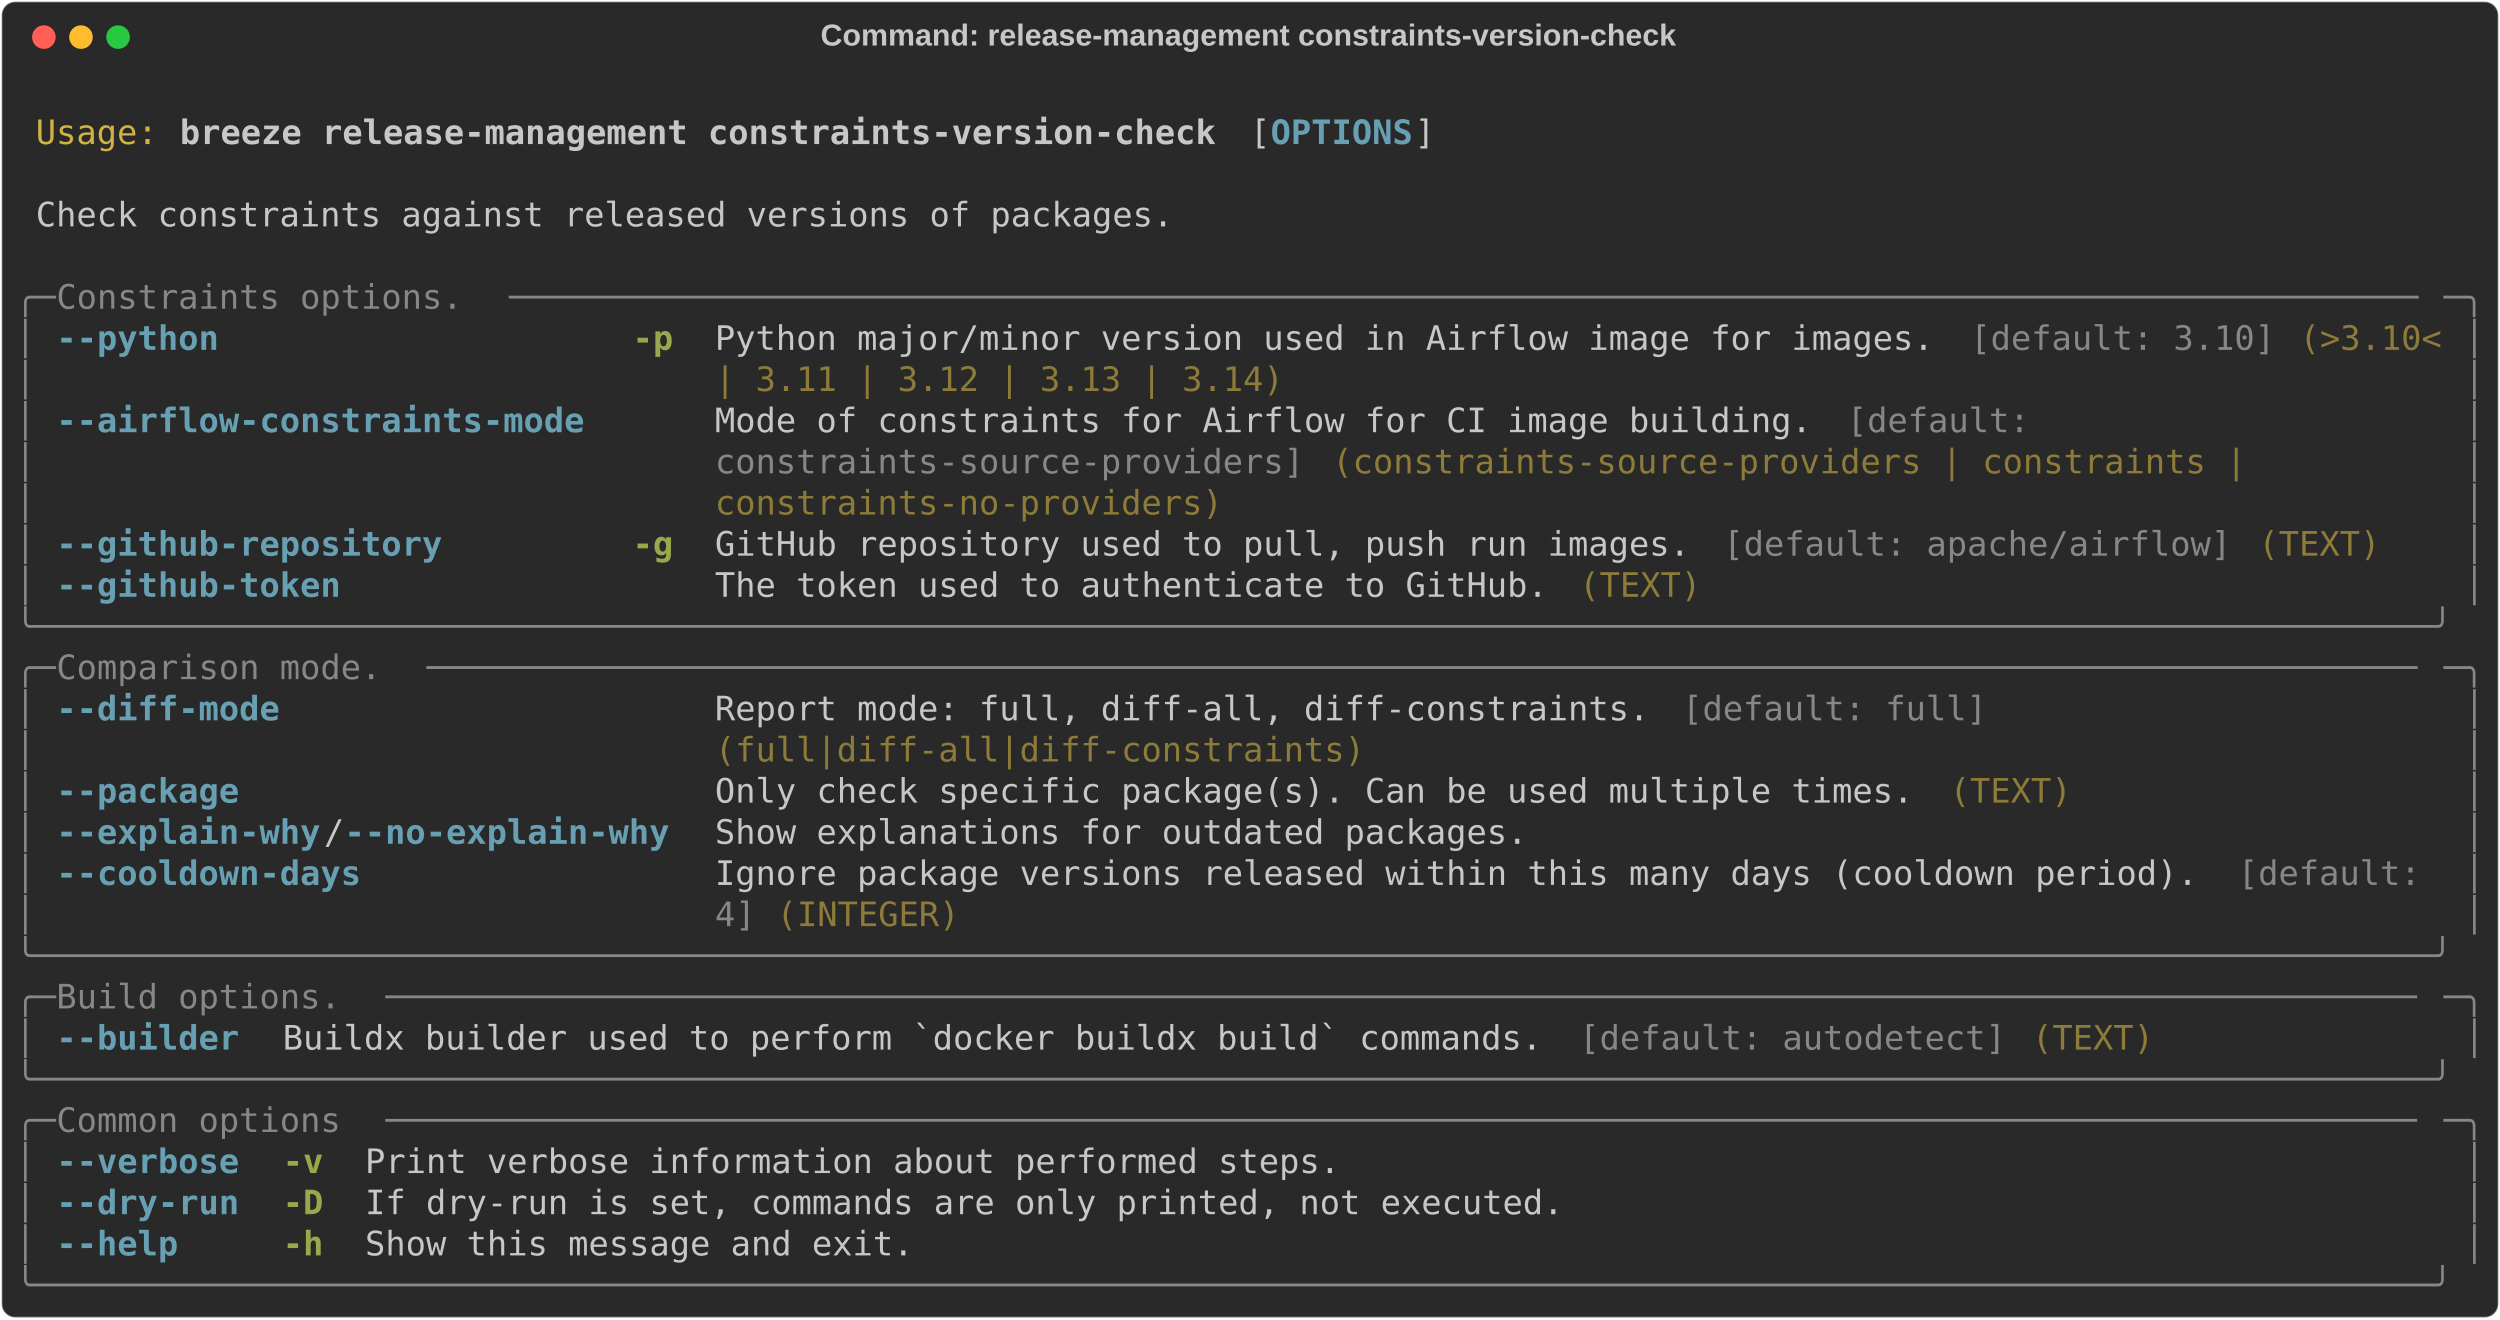
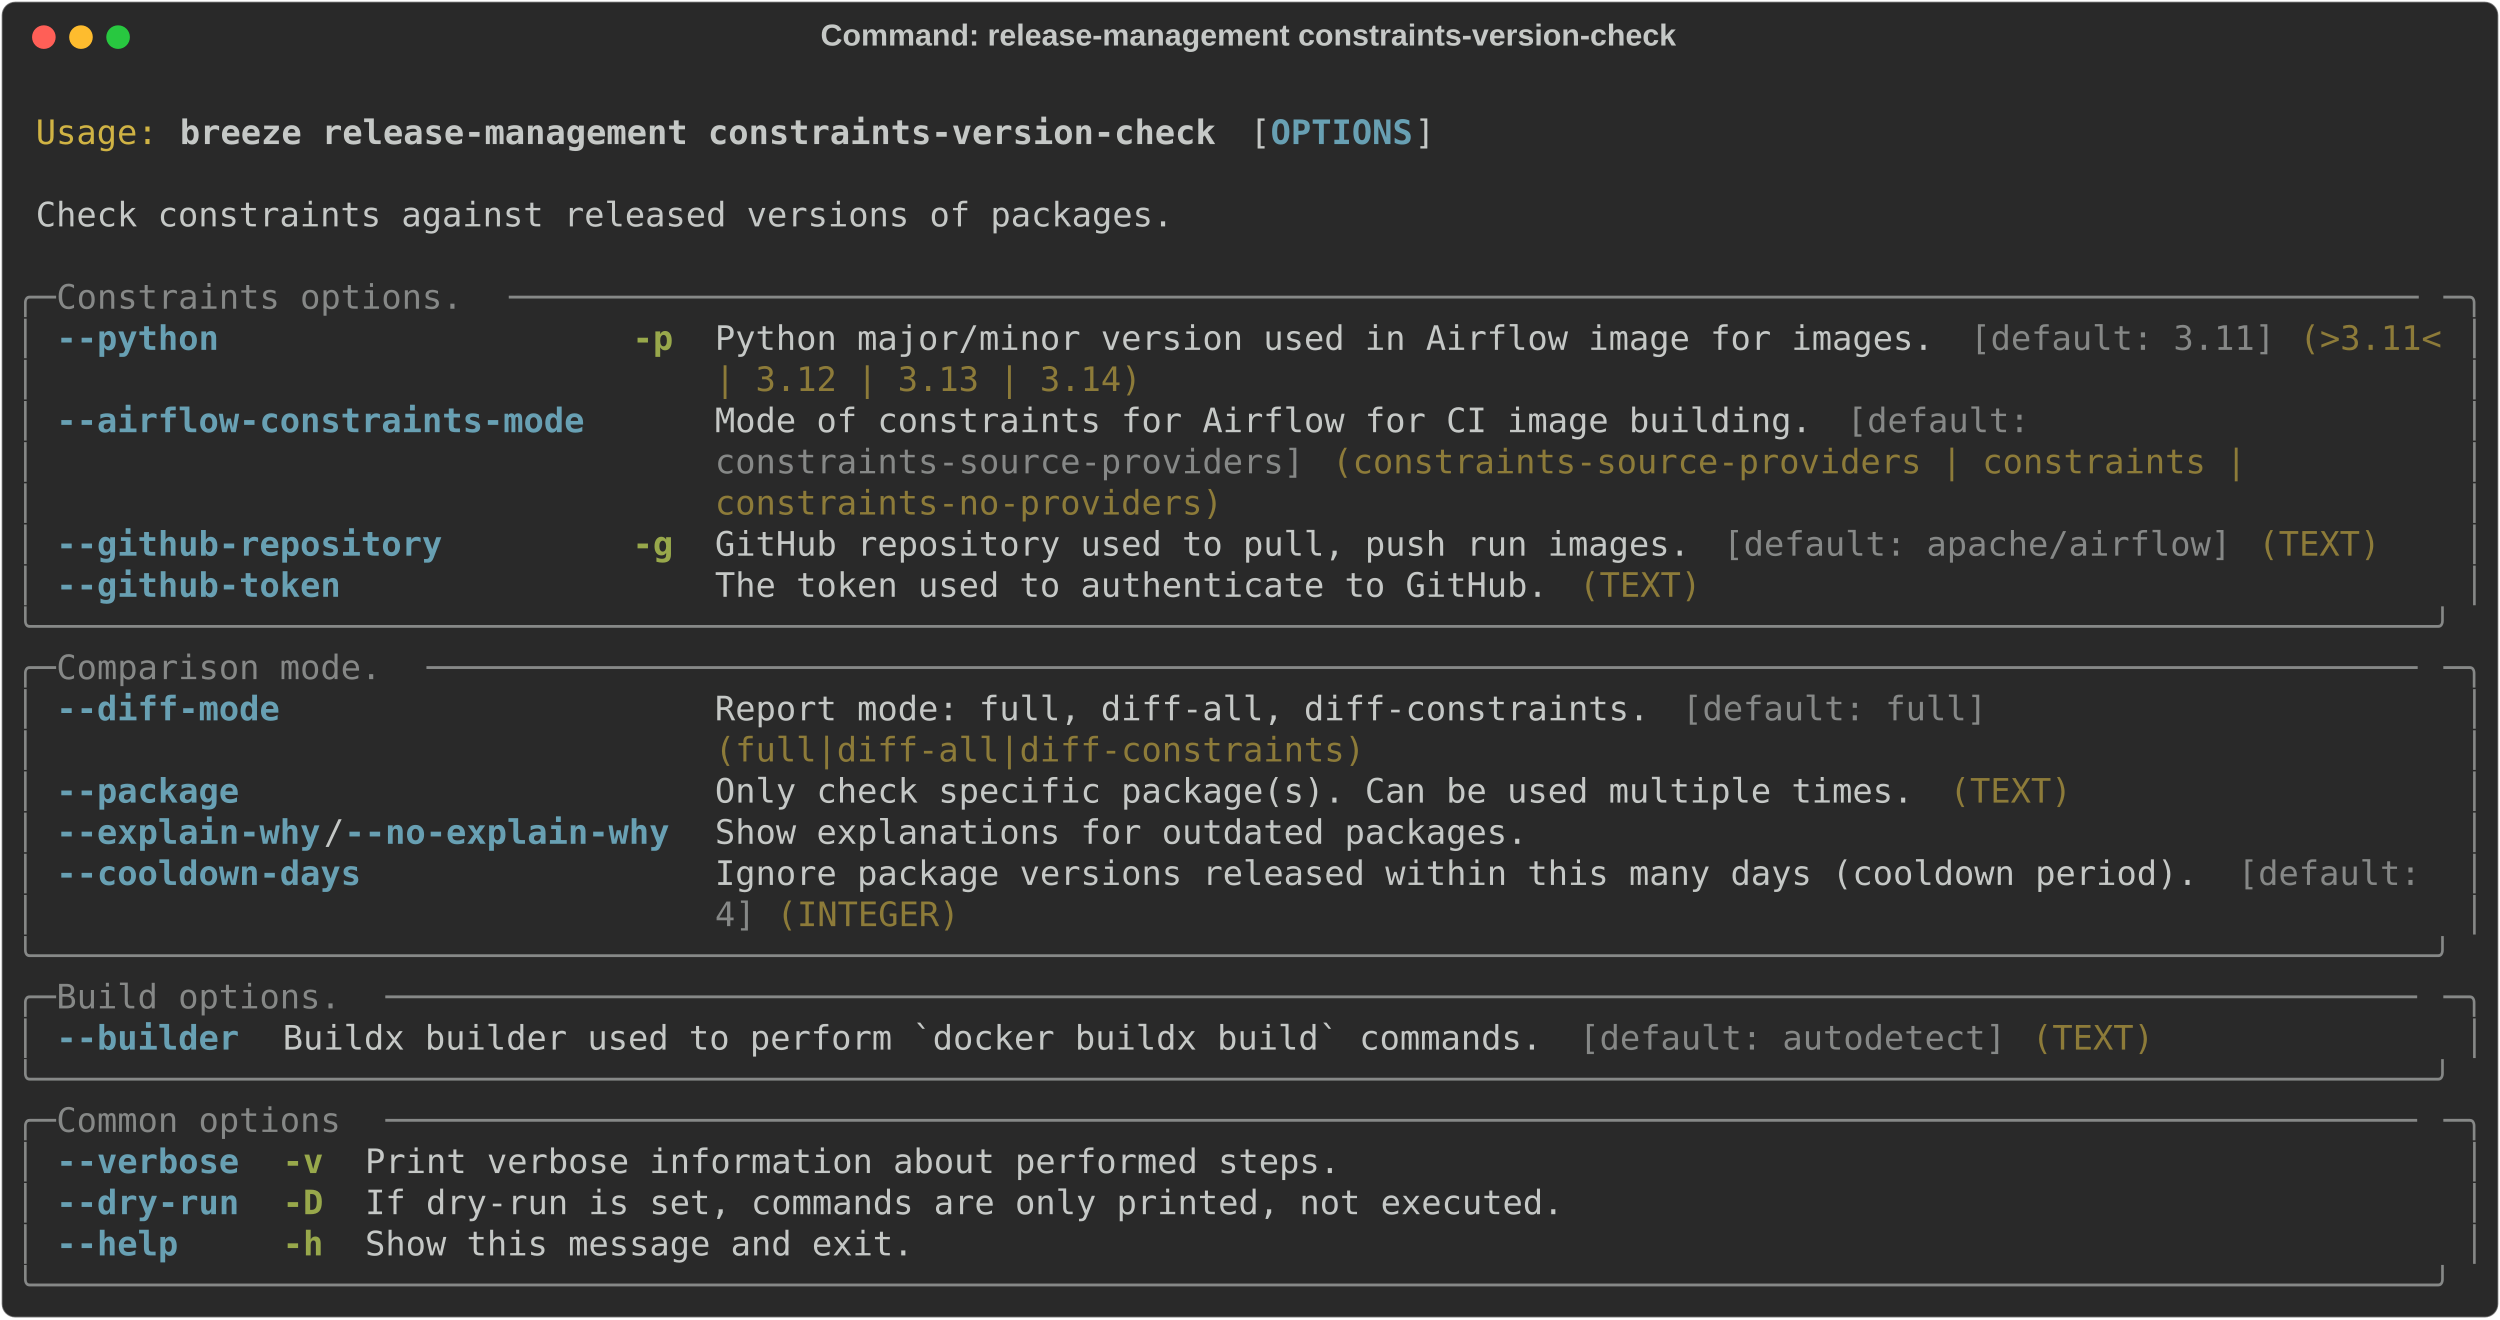
<svg xmlns="http://www.w3.org/2000/svg" class="rich-terminal" viewBox="0 0 1482 782.0">
  <style>

    @font-face {
        font-family: "Fira Code";
        src: local("FiraCode-Regular"),
                url("https://cdnjs.cloudflare.com/ajax/libs/firacode/6.2.0/woff2/FiraCode-Regular.woff2") format("woff2"),
                url("https://cdnjs.cloudflare.com/ajax/libs/firacode/6.2.0/woff/FiraCode-Regular.woff") format("woff");
        font-style: normal;
        font-weight: 400;
    }
    @font-face {
        font-family: "Fira Code";
        src: local("FiraCode-Bold"),
                url("https://cdnjs.cloudflare.com/ajax/libs/firacode/6.2.0/woff2/FiraCode-Bold.woff2") format("woff2"),
                url("https://cdnjs.cloudflare.com/ajax/libs/firacode/6.2.0/woff/FiraCode-Bold.woff") format("woff");
        font-style: bold;
        font-weight: 700;
    }

    .breeze-release-management-constraints-version-check-matrix {
        font-family: Fira Code, monospace;
        font-size: 20px;
        line-height: 24.4px;
        font-variant-east-asian: full-width;
    }

    .breeze-release-management-constraints-version-check-title {
        font-size: 18px;
        font-weight: bold;
        font-family: arial;
    }

    .breeze-release-management-constraints-version-check-r1 { fill: #c5c8c6 }
.breeze-release-management-constraints-version-check-r2 { fill: #d0b344 }
.breeze-release-management-constraints-version-check-r3 { fill: #c5c8c6;font-weight: bold }
.breeze-release-management-constraints-version-check-r4 { fill: #68a0b3;font-weight: bold }
.breeze-release-management-constraints-version-check-r5 { fill: #868887 }
.breeze-release-management-constraints-version-check-r6 { fill: #98a84b;font-weight: bold }
.breeze-release-management-constraints-version-check-r7 { fill: #8d7b39 }
    </style>
  <defs>
    <clipPath id="breeze-release-management-constraints-version-check-clip-terminal">
      <rect x="0" y="0" width="1463.0" height="731.0" />
    </clipPath>
    <clipPath id="breeze-release-management-constraints-version-check-line-0">
      <rect x="0" y="1.5" width="1464" height="24.65" />
    </clipPath>
    <clipPath id="breeze-release-management-constraints-version-check-line-1">
      <rect x="0" y="25.9" width="1464" height="24.65" />
    </clipPath>
    <clipPath id="breeze-release-management-constraints-version-check-line-2">
      <rect x="0" y="50.3" width="1464" height="24.65" />
    </clipPath>
    <clipPath id="breeze-release-management-constraints-version-check-line-3">
      <rect x="0" y="74.7" width="1464" height="24.65" />
    </clipPath>
    <clipPath id="breeze-release-management-constraints-version-check-line-4">
      <rect x="0" y="99.1" width="1464" height="24.65" />
    </clipPath>
    <clipPath id="breeze-release-management-constraints-version-check-line-5">
      <rect x="0" y="123.5" width="1464" height="24.65" />
    </clipPath>
    <clipPath id="breeze-release-management-constraints-version-check-line-6">
      <rect x="0" y="147.9" width="1464" height="24.65" />
    </clipPath>
    <clipPath id="breeze-release-management-constraints-version-check-line-7">
      <rect x="0" y="172.3" width="1464" height="24.65" />
    </clipPath>
    <clipPath id="breeze-release-management-constraints-version-check-line-8">
      <rect x="0" y="196.7" width="1464" height="24.65" />
    </clipPath>
    <clipPath id="breeze-release-management-constraints-version-check-line-9">
      <rect x="0" y="221.1" width="1464" height="24.65" />
    </clipPath>
    <clipPath id="breeze-release-management-constraints-version-check-line-10">
      <rect x="0" y="245.5" width="1464" height="24.65" />
    </clipPath>
    <clipPath id="breeze-release-management-constraints-version-check-line-11">
      <rect x="0" y="269.9" width="1464" height="24.65" />
    </clipPath>
    <clipPath id="breeze-release-management-constraints-version-check-line-12">
      <rect x="0" y="294.3" width="1464" height="24.65" />
    </clipPath>
    <clipPath id="breeze-release-management-constraints-version-check-line-13">
      <rect x="0" y="318.7" width="1464" height="24.65" />
    </clipPath>
    <clipPath id="breeze-release-management-constraints-version-check-line-14">
      <rect x="0" y="343.1" width="1464" height="24.65" />
    </clipPath>
    <clipPath id="breeze-release-management-constraints-version-check-line-15">
      <rect x="0" y="367.5" width="1464" height="24.65" />
    </clipPath>
    <clipPath id="breeze-release-management-constraints-version-check-line-16">
      <rect x="0" y="391.9" width="1464" height="24.65" />
    </clipPath>
    <clipPath id="breeze-release-management-constraints-version-check-line-17">
      <rect x="0" y="416.3" width="1464" height="24.65" />
    </clipPath>
    <clipPath id="breeze-release-management-constraints-version-check-line-18">
      <rect x="0" y="440.7" width="1464" height="24.65" />
    </clipPath>
    <clipPath id="breeze-release-management-constraints-version-check-line-19">
      <rect x="0" y="465.1" width="1464" height="24.65" />
    </clipPath>
    <clipPath id="breeze-release-management-constraints-version-check-line-20">
      <rect x="0" y="489.5" width="1464" height="24.65" />
    </clipPath>
    <clipPath id="breeze-release-management-constraints-version-check-line-21">
      <rect x="0" y="513.9" width="1464" height="24.65" />
    </clipPath>
    <clipPath id="breeze-release-management-constraints-version-check-line-22">
      <rect x="0" y="538.3" width="1464" height="24.65" />
    </clipPath>
    <clipPath id="breeze-release-management-constraints-version-check-line-23">
      <rect x="0" y="562.7" width="1464" height="24.65" />
    </clipPath>
    <clipPath id="breeze-release-management-constraints-version-check-line-24">
      <rect x="0" y="587.1" width="1464" height="24.65" />
    </clipPath>
    <clipPath id="breeze-release-management-constraints-version-check-line-25">
      <rect x="0" y="611.5" width="1464" height="24.65" />
    </clipPath>
    <clipPath id="breeze-release-management-constraints-version-check-line-26">
      <rect x="0" y="635.9" width="1464" height="24.65" />
    </clipPath>
    <clipPath id="breeze-release-management-constraints-version-check-line-27">
      <rect x="0" y="660.3" width="1464" height="24.65" />
    </clipPath>
    <clipPath id="breeze-release-management-constraints-version-check-line-28">
      <rect x="0" y="684.7" width="1464" height="24.65" />
    </clipPath>
  </defs>
  <rect fill="#292929" stroke="rgba(255,255,255,0.35)" stroke-width="1" x="1" y="1" width="1480" height="780" rx="8" />
  <text class="breeze-release-management-constraints-version-check-title" fill="#c5c8c6" text-anchor="middle" x="740" y="27">Command: release-management constraints-version-check</text>
  <g transform="translate(26,22)">
    <circle cx="0" cy="0" r="7" fill="#ff5f57" />
    <circle cx="22" cy="0" r="7" fill="#febc2e" />
    <circle cx="44" cy="0" r="7" fill="#28c840" />
  </g>
  <g transform="translate(9, 41)" clip-path="url(#breeze-release-management-constraints-version-check-clip-terminal)">
    <g class="breeze-release-management-constraints-version-check-matrix">
      <text class="breeze-release-management-constraints-version-check-r1" x="1464" y="20" textLength="12.2" clip-path="url(#breeze-release-management-constraints-version-check-line-0)">
</text>
      <text class="breeze-release-management-constraints-version-check-r2" x="12.2" y="44.4" textLength="73.2" clip-path="url(#breeze-release-management-constraints-version-check-line-1)">Usage:</text>
      <text class="breeze-release-management-constraints-version-check-r3" x="97.6" y="44.4" textLength="622.2" clip-path="url(#breeze-release-management-constraints-version-check-line-1)">breeze release-management constraints-version-check</text>
      <text class="breeze-release-management-constraints-version-check-r1" x="732" y="44.4" textLength="12.2" clip-path="url(#breeze-release-management-constraints-version-check-line-1)">[</text>
      <text class="breeze-release-management-constraints-version-check-r4" x="744.2" y="44.4" textLength="85.4" clip-path="url(#breeze-release-management-constraints-version-check-line-1)">OPTIONS</text>
      <text class="breeze-release-management-constraints-version-check-r1" x="829.6" y="44.4" textLength="12.2" clip-path="url(#breeze-release-management-constraints-version-check-line-1)">]</text>
      <text class="breeze-release-management-constraints-version-check-r1" x="1464" y="44.4" textLength="12.2" clip-path="url(#breeze-release-management-constraints-version-check-line-1)">
</text>
      <text class="breeze-release-management-constraints-version-check-r1" x="1464" y="68.8" textLength="12.2" clip-path="url(#breeze-release-management-constraints-version-check-line-2)">
</text>
      <text class="breeze-release-management-constraints-version-check-r1" x="12.2" y="93.2" textLength="683.2" clip-path="url(#breeze-release-management-constraints-version-check-line-3)">Check constraints against released versions of packages.</text>
      <text class="breeze-release-management-constraints-version-check-r1" x="1464" y="93.2" textLength="12.2" clip-path="url(#breeze-release-management-constraints-version-check-line-3)">
</text>
      <text class="breeze-release-management-constraints-version-check-r1" x="1464" y="117.6" textLength="12.2" clip-path="url(#breeze-release-management-constraints-version-check-line-4)">
</text>
      <text class="breeze-release-management-constraints-version-check-r5" x="0" y="142" textLength="24.4" clip-path="url(#breeze-release-management-constraints-version-check-line-5)">╭─</text>
      <text class="breeze-release-management-constraints-version-check-r5" x="24.4" y="142" textLength="268.4" clip-path="url(#breeze-release-management-constraints-version-check-line-5)"> Constraints options. </text>
      <text class="breeze-release-management-constraints-version-check-r5" x="292.8" y="142" textLength="1146.8" clip-path="url(#breeze-release-management-constraints-version-check-line-5)">──────────────────────────────────────────────────────────────────────────────────────────────</text>
      <text class="breeze-release-management-constraints-version-check-r5" x="1439.6" y="142" textLength="24.4" clip-path="url(#breeze-release-management-constraints-version-check-line-5)">─╮</text>
      <text class="breeze-release-management-constraints-version-check-r1" x="1464" y="142" textLength="12.2" clip-path="url(#breeze-release-management-constraints-version-check-line-5)">
</text>
      <text class="breeze-release-management-constraints-version-check-r5" x="0" y="166.4" textLength="12.2" clip-path="url(#breeze-release-management-constraints-version-check-line-6)">│</text>
      <text class="breeze-release-management-constraints-version-check-r4" x="24.4" y="166.4" textLength="317.2" clip-path="url(#breeze-release-management-constraints-version-check-line-6)">--python                  </text>
      <text class="breeze-release-management-constraints-version-check-r6" x="366" y="166.4" textLength="24.4" clip-path="url(#breeze-release-management-constraints-version-check-line-6)">-p</text>
      <text class="breeze-release-management-constraints-version-check-r1" x="414.8" y="166.4" textLength="744.2" clip-path="url(#breeze-release-management-constraints-version-check-line-6)">Python major/minor version used in Airflow image for images. </text>
-       <text class="breeze-release-management-constraints-version-check-r5" x="1159" y="166.4" textLength="183" clip-path="url(#breeze-release-management-constraints-version-check-line-6)">[default: 3.10]</text>
-       <text class="breeze-release-management-constraints-version-check-r7" x="1354.2" y="166.4" textLength="85.4" clip-path="url(#breeze-release-management-constraints-version-check-line-6)">(&gt;3.10&lt;</text>
+       <text class="breeze-release-management-constraints-version-check-r5" x="1159" y="166.4" textLength="183" clip-path="url(#breeze-release-management-constraints-version-check-line-6)">[default: 3.11]</text>
+       <text class="breeze-release-management-constraints-version-check-r7" x="1354.2" y="166.4" textLength="85.4" clip-path="url(#breeze-release-management-constraints-version-check-line-6)">(&gt;3.11&lt;</text>
      <text class="breeze-release-management-constraints-version-check-r5" x="1451.8" y="166.4" textLength="12.2" clip-path="url(#breeze-release-management-constraints-version-check-line-6)">│</text>
      <text class="breeze-release-management-constraints-version-check-r1" x="1464" y="166.4" textLength="12.2" clip-path="url(#breeze-release-management-constraints-version-check-line-6)">
</text>
      <text class="breeze-release-management-constraints-version-check-r5" x="0" y="190.8" textLength="12.2" clip-path="url(#breeze-release-management-constraints-version-check-line-7)">│</text>
-       <text class="breeze-release-management-constraints-version-check-r7" x="414.8" y="190.8" textLength="341.6" clip-path="url(#breeze-release-management-constraints-version-check-line-7)">| 3.11 | 3.12 | 3.13 | 3.14)</text>
+       <text class="breeze-release-management-constraints-version-check-r7" x="414.8" y="190.8" textLength="256.2" clip-path="url(#breeze-release-management-constraints-version-check-line-7)">| 3.12 | 3.13 | 3.14)</text>
      <text class="breeze-release-management-constraints-version-check-r5" x="1451.8" y="190.8" textLength="12.2" clip-path="url(#breeze-release-management-constraints-version-check-line-7)">│</text>
      <text class="breeze-release-management-constraints-version-check-r1" x="1464" y="190.8" textLength="12.2" clip-path="url(#breeze-release-management-constraints-version-check-line-7)">
</text>
      <text class="breeze-release-management-constraints-version-check-r5" x="0" y="215.2" textLength="12.2" clip-path="url(#breeze-release-management-constraints-version-check-line-8)">│</text>
      <text class="breeze-release-management-constraints-version-check-r4" x="24.4" y="215.2" textLength="317.2" clip-path="url(#breeze-release-management-constraints-version-check-line-8)">--airflow-constraints-mode</text>
      <text class="breeze-release-management-constraints-version-check-r1" x="414.8" y="215.2" textLength="671" clip-path="url(#breeze-release-management-constraints-version-check-line-8)">Mode of constraints for Airflow for CI image building. </text>
      <text class="breeze-release-management-constraints-version-check-r5" x="1085.8" y="215.2" textLength="122" clip-path="url(#breeze-release-management-constraints-version-check-line-8)">[default: </text>
      <text class="breeze-release-management-constraints-version-check-r5" x="1451.8" y="215.2" textLength="12.2" clip-path="url(#breeze-release-management-constraints-version-check-line-8)">│</text>
      <text class="breeze-release-management-constraints-version-check-r1" x="1464" y="215.2" textLength="12.2" clip-path="url(#breeze-release-management-constraints-version-check-line-8)">
</text>
      <text class="breeze-release-management-constraints-version-check-r5" x="0" y="239.6" textLength="12.2" clip-path="url(#breeze-release-management-constraints-version-check-line-9)">│</text>
      <text class="breeze-release-management-constraints-version-check-r5" x="414.8" y="239.6" textLength="353.8" clip-path="url(#breeze-release-management-constraints-version-check-line-9)">constraints-source-providers]</text>
      <text class="breeze-release-management-constraints-version-check-r7" x="780.8" y="239.6" textLength="561.2" clip-path="url(#breeze-release-management-constraints-version-check-line-9)">(constraints-source-providers | constraints | </text>
      <text class="breeze-release-management-constraints-version-check-r5" x="1451.8" y="239.6" textLength="12.2" clip-path="url(#breeze-release-management-constraints-version-check-line-9)">│</text>
      <text class="breeze-release-management-constraints-version-check-r1" x="1464" y="239.6" textLength="12.2" clip-path="url(#breeze-release-management-constraints-version-check-line-9)">
</text>
      <text class="breeze-release-management-constraints-version-check-r5" x="0" y="264" textLength="12.2" clip-path="url(#breeze-release-management-constraints-version-check-line-10)">│</text>
      <text class="breeze-release-management-constraints-version-check-r7" x="414.8" y="264" textLength="305" clip-path="url(#breeze-release-management-constraints-version-check-line-10)">constraints-no-providers)</text>
      <text class="breeze-release-management-constraints-version-check-r5" x="1451.8" y="264" textLength="12.2" clip-path="url(#breeze-release-management-constraints-version-check-line-10)">│</text>
      <text class="breeze-release-management-constraints-version-check-r1" x="1464" y="264" textLength="12.2" clip-path="url(#breeze-release-management-constraints-version-check-line-10)">
</text>
      <text class="breeze-release-management-constraints-version-check-r5" x="0" y="288.4" textLength="12.2" clip-path="url(#breeze-release-management-constraints-version-check-line-11)">│</text>
      <text class="breeze-release-management-constraints-version-check-r4" x="24.4" y="288.4" textLength="317.2" clip-path="url(#breeze-release-management-constraints-version-check-line-11)">--github-repository       </text>
      <text class="breeze-release-management-constraints-version-check-r6" x="366" y="288.4" textLength="24.4" clip-path="url(#breeze-release-management-constraints-version-check-line-11)">-g</text>
      <text class="breeze-release-management-constraints-version-check-r1" x="414.8" y="288.4" textLength="597.8" clip-path="url(#breeze-release-management-constraints-version-check-line-11)">GitHub repository used to pull, push run images. </text>
      <text class="breeze-release-management-constraints-version-check-r5" x="1012.6" y="288.4" textLength="305" clip-path="url(#breeze-release-management-constraints-version-check-line-11)">[default: apache/airflow]</text>
      <text class="breeze-release-management-constraints-version-check-r7" x="1329.8" y="288.4" textLength="73.2" clip-path="url(#breeze-release-management-constraints-version-check-line-11)">(TEXT)</text>
      <text class="breeze-release-management-constraints-version-check-r5" x="1451.8" y="288.4" textLength="12.2" clip-path="url(#breeze-release-management-constraints-version-check-line-11)">│</text>
      <text class="breeze-release-management-constraints-version-check-r1" x="1464" y="288.4" textLength="12.2" clip-path="url(#breeze-release-management-constraints-version-check-line-11)">
</text>
      <text class="breeze-release-management-constraints-version-check-r5" x="0" y="312.8" textLength="12.2" clip-path="url(#breeze-release-management-constraints-version-check-line-12)">│</text>
      <text class="breeze-release-management-constraints-version-check-r4" x="24.4" y="312.8" textLength="317.2" clip-path="url(#breeze-release-management-constraints-version-check-line-12)">--github-token            </text>
      <text class="breeze-release-management-constraints-version-check-r1" x="414.8" y="312.8" textLength="512.4" clip-path="url(#breeze-release-management-constraints-version-check-line-12)">The token used to authenticate to GitHub. </text>
      <text class="breeze-release-management-constraints-version-check-r7" x="927.2" y="312.8" textLength="73.2" clip-path="url(#breeze-release-management-constraints-version-check-line-12)">(TEXT)</text>
      <text class="breeze-release-management-constraints-version-check-r5" x="1451.8" y="312.8" textLength="12.2" clip-path="url(#breeze-release-management-constraints-version-check-line-12)">│</text>
      <text class="breeze-release-management-constraints-version-check-r1" x="1464" y="312.8" textLength="12.2" clip-path="url(#breeze-release-management-constraints-version-check-line-12)">
</text>
      <text class="breeze-release-management-constraints-version-check-r5" x="0" y="337.2" textLength="1464" clip-path="url(#breeze-release-management-constraints-version-check-line-13)">╰──────────────────────────────────────────────────────────────────────────────────────────────────────────────────────╯</text>
      <text class="breeze-release-management-constraints-version-check-r1" x="1464" y="337.2" textLength="12.2" clip-path="url(#breeze-release-management-constraints-version-check-line-13)">
</text>
      <text class="breeze-release-management-constraints-version-check-r5" x="0" y="361.6" textLength="24.4" clip-path="url(#breeze-release-management-constraints-version-check-line-14)">╭─</text>
      <text class="breeze-release-management-constraints-version-check-r5" x="24.4" y="361.6" textLength="219.6" clip-path="url(#breeze-release-management-constraints-version-check-line-14)"> Comparison mode. </text>
      <text class="breeze-release-management-constraints-version-check-r5" x="244" y="361.6" textLength="1195.6" clip-path="url(#breeze-release-management-constraints-version-check-line-14)">──────────────────────────────────────────────────────────────────────────────────────────────────</text>
      <text class="breeze-release-management-constraints-version-check-r5" x="1439.6" y="361.6" textLength="24.4" clip-path="url(#breeze-release-management-constraints-version-check-line-14)">─╮</text>
      <text class="breeze-release-management-constraints-version-check-r1" x="1464" y="361.6" textLength="12.2" clip-path="url(#breeze-release-management-constraints-version-check-line-14)">
</text>
      <text class="breeze-release-management-constraints-version-check-r5" x="0" y="386" textLength="12.2" clip-path="url(#breeze-release-management-constraints-version-check-line-15)">│</text>
      <text class="breeze-release-management-constraints-version-check-r4" x="24.4" y="386" textLength="366" clip-path="url(#breeze-release-management-constraints-version-check-line-15)">--diff-mode                   </text>
      <text class="breeze-release-management-constraints-version-check-r1" x="414.8" y="386" textLength="573.4" clip-path="url(#breeze-release-management-constraints-version-check-line-15)">Report mode: full, diff-all, diff-constraints. </text>
      <text class="breeze-release-management-constraints-version-check-r5" x="988.2" y="386" textLength="183" clip-path="url(#breeze-release-management-constraints-version-check-line-15)">[default: full]</text>
      <text class="breeze-release-management-constraints-version-check-r5" x="1451.8" y="386" textLength="12.2" clip-path="url(#breeze-release-management-constraints-version-check-line-15)">│</text>
      <text class="breeze-release-management-constraints-version-check-r1" x="1464" y="386" textLength="12.2" clip-path="url(#breeze-release-management-constraints-version-check-line-15)">
</text>
      <text class="breeze-release-management-constraints-version-check-r5" x="0" y="410.4" textLength="12.2" clip-path="url(#breeze-release-management-constraints-version-check-line-16)">│</text>
      <text class="breeze-release-management-constraints-version-check-r7" x="414.8" y="410.4" textLength="390.4" clip-path="url(#breeze-release-management-constraints-version-check-line-16)">(full|diff-all|diff-constraints)</text>
      <text class="breeze-release-management-constraints-version-check-r5" x="1451.8" y="410.4" textLength="12.2" clip-path="url(#breeze-release-management-constraints-version-check-line-16)">│</text>
      <text class="breeze-release-management-constraints-version-check-r1" x="1464" y="410.4" textLength="12.2" clip-path="url(#breeze-release-management-constraints-version-check-line-16)">
</text>
      <text class="breeze-release-management-constraints-version-check-r5" x="0" y="434.8" textLength="12.2" clip-path="url(#breeze-release-management-constraints-version-check-line-17)">│</text>
      <text class="breeze-release-management-constraints-version-check-r4" x="24.4" y="434.8" textLength="366" clip-path="url(#breeze-release-management-constraints-version-check-line-17)">--package                     </text>
      <text class="breeze-release-management-constraints-version-check-r1" x="414.8" y="434.8" textLength="732" clip-path="url(#breeze-release-management-constraints-version-check-line-17)">Only check specific package(s). Can be used multiple times. </text>
      <text class="breeze-release-management-constraints-version-check-r7" x="1146.8" y="434.8" textLength="73.2" clip-path="url(#breeze-release-management-constraints-version-check-line-17)">(TEXT)</text>
      <text class="breeze-release-management-constraints-version-check-r5" x="1451.8" y="434.8" textLength="12.2" clip-path="url(#breeze-release-management-constraints-version-check-line-17)">│</text>
      <text class="breeze-release-management-constraints-version-check-r1" x="1464" y="434.8" textLength="12.2" clip-path="url(#breeze-release-management-constraints-version-check-line-17)">
</text>
      <text class="breeze-release-management-constraints-version-check-r5" x="0" y="459.2" textLength="12.2" clip-path="url(#breeze-release-management-constraints-version-check-line-18)">│</text>
      <text class="breeze-release-management-constraints-version-check-r4" x="24.4" y="459.2" textLength="158.6" clip-path="url(#breeze-release-management-constraints-version-check-line-18)">--explain-why</text>
      <text class="breeze-release-management-constraints-version-check-r1" x="183" y="459.2" textLength="12.2" clip-path="url(#breeze-release-management-constraints-version-check-line-18)">/</text>
      <text class="breeze-release-management-constraints-version-check-r4" x="195.2" y="459.2" textLength="195.2" clip-path="url(#breeze-release-management-constraints-version-check-line-18)">--no-explain-why</text>
      <text class="breeze-release-management-constraints-version-check-r1" x="414.8" y="459.2" textLength="488" clip-path="url(#breeze-release-management-constraints-version-check-line-18)">Show explanations for outdated packages.</text>
      <text class="breeze-release-management-constraints-version-check-r5" x="1451.8" y="459.2" textLength="12.2" clip-path="url(#breeze-release-management-constraints-version-check-line-18)">│</text>
      <text class="breeze-release-management-constraints-version-check-r1" x="1464" y="459.2" textLength="12.2" clip-path="url(#breeze-release-management-constraints-version-check-line-18)">
</text>
      <text class="breeze-release-management-constraints-version-check-r5" x="0" y="483.6" textLength="12.2" clip-path="url(#breeze-release-management-constraints-version-check-line-19)">│</text>
      <text class="breeze-release-management-constraints-version-check-r4" x="24.4" y="483.6" textLength="366" clip-path="url(#breeze-release-management-constraints-version-check-line-19)">--cooldown-days               </text>
      <text class="breeze-release-management-constraints-version-check-r1" x="414.8" y="483.6" textLength="902.8" clip-path="url(#breeze-release-management-constraints-version-check-line-19)">Ignore package versions released within this many days (cooldown period). </text>
      <text class="breeze-release-management-constraints-version-check-r5" x="1317.6" y="483.6" textLength="122" clip-path="url(#breeze-release-management-constraints-version-check-line-19)">[default: </text>
      <text class="breeze-release-management-constraints-version-check-r5" x="1451.8" y="483.6" textLength="12.2" clip-path="url(#breeze-release-management-constraints-version-check-line-19)">│</text>
      <text class="breeze-release-management-constraints-version-check-r1" x="1464" y="483.6" textLength="12.2" clip-path="url(#breeze-release-management-constraints-version-check-line-19)">
</text>
      <text class="breeze-release-management-constraints-version-check-r5" x="0" y="508" textLength="12.2" clip-path="url(#breeze-release-management-constraints-version-check-line-20)">│</text>
      <text class="breeze-release-management-constraints-version-check-r5" x="414.8" y="508" textLength="24.4" clip-path="url(#breeze-release-management-constraints-version-check-line-20)">4]</text>
      <text class="breeze-release-management-constraints-version-check-r7" x="451.4" y="508" textLength="109.8" clip-path="url(#breeze-release-management-constraints-version-check-line-20)">(INTEGER)</text>
      <text class="breeze-release-management-constraints-version-check-r5" x="1451.8" y="508" textLength="12.2" clip-path="url(#breeze-release-management-constraints-version-check-line-20)">│</text>
      <text class="breeze-release-management-constraints-version-check-r1" x="1464" y="508" textLength="12.2" clip-path="url(#breeze-release-management-constraints-version-check-line-20)">
</text>
      <text class="breeze-release-management-constraints-version-check-r5" x="0" y="532.4" textLength="1464" clip-path="url(#breeze-release-management-constraints-version-check-line-21)">╰──────────────────────────────────────────────────────────────────────────────────────────────────────────────────────╯</text>
      <text class="breeze-release-management-constraints-version-check-r1" x="1464" y="532.4" textLength="12.2" clip-path="url(#breeze-release-management-constraints-version-check-line-21)">
</text>
      <text class="breeze-release-management-constraints-version-check-r5" x="0" y="556.8" textLength="24.4" clip-path="url(#breeze-release-management-constraints-version-check-line-22)">╭─</text>
      <text class="breeze-release-management-constraints-version-check-r5" x="24.4" y="556.8" textLength="195.2" clip-path="url(#breeze-release-management-constraints-version-check-line-22)"> Build options. </text>
      <text class="breeze-release-management-constraints-version-check-r5" x="219.6" y="556.8" textLength="1220" clip-path="url(#breeze-release-management-constraints-version-check-line-22)">────────────────────────────────────────────────────────────────────────────────────────────────────</text>
      <text class="breeze-release-management-constraints-version-check-r5" x="1439.6" y="556.8" textLength="24.4" clip-path="url(#breeze-release-management-constraints-version-check-line-22)">─╮</text>
      <text class="breeze-release-management-constraints-version-check-r1" x="1464" y="556.8" textLength="12.2" clip-path="url(#breeze-release-management-constraints-version-check-line-22)">
</text>
      <text class="breeze-release-management-constraints-version-check-r5" x="0" y="581.2" textLength="12.2" clip-path="url(#breeze-release-management-constraints-version-check-line-23)">│</text>
      <text class="breeze-release-management-constraints-version-check-r4" x="24.4" y="581.2" textLength="109.8" clip-path="url(#breeze-release-management-constraints-version-check-line-23)">--builder</text>
      <text class="breeze-release-management-constraints-version-check-r1" x="158.6" y="581.2" textLength="768.6" clip-path="url(#breeze-release-management-constraints-version-check-line-23)">Buildx builder used to perform `docker buildx build` commands. </text>
      <text class="breeze-release-management-constraints-version-check-r5" x="927.2" y="581.2" textLength="256.2" clip-path="url(#breeze-release-management-constraints-version-check-line-23)">[default: autodetect]</text>
      <text class="breeze-release-management-constraints-version-check-r7" x="1195.6" y="581.2" textLength="73.2" clip-path="url(#breeze-release-management-constraints-version-check-line-23)">(TEXT)</text>
      <text class="breeze-release-management-constraints-version-check-r5" x="1451.8" y="581.2" textLength="12.2" clip-path="url(#breeze-release-management-constraints-version-check-line-23)">│</text>
      <text class="breeze-release-management-constraints-version-check-r1" x="1464" y="581.2" textLength="12.2" clip-path="url(#breeze-release-management-constraints-version-check-line-23)">
</text>
      <text class="breeze-release-management-constraints-version-check-r5" x="0" y="605.6" textLength="1464" clip-path="url(#breeze-release-management-constraints-version-check-line-24)">╰──────────────────────────────────────────────────────────────────────────────────────────────────────────────────────╯</text>
      <text class="breeze-release-management-constraints-version-check-r1" x="1464" y="605.6" textLength="12.2" clip-path="url(#breeze-release-management-constraints-version-check-line-24)">
</text>
      <text class="breeze-release-management-constraints-version-check-r5" x="0" y="630" textLength="24.4" clip-path="url(#breeze-release-management-constraints-version-check-line-25)">╭─</text>
      <text class="breeze-release-management-constraints-version-check-r5" x="24.4" y="630" textLength="195.2" clip-path="url(#breeze-release-management-constraints-version-check-line-25)"> Common options </text>
      <text class="breeze-release-management-constraints-version-check-r5" x="219.6" y="630" textLength="1220" clip-path="url(#breeze-release-management-constraints-version-check-line-25)">────────────────────────────────────────────────────────────────────────────────────────────────────</text>
      <text class="breeze-release-management-constraints-version-check-r5" x="1439.6" y="630" textLength="24.4" clip-path="url(#breeze-release-management-constraints-version-check-line-25)">─╮</text>
      <text class="breeze-release-management-constraints-version-check-r1" x="1464" y="630" textLength="12.2" clip-path="url(#breeze-release-management-constraints-version-check-line-25)">
</text>
      <text class="breeze-release-management-constraints-version-check-r5" x="0" y="654.4" textLength="12.2" clip-path="url(#breeze-release-management-constraints-version-check-line-26)">│</text>
      <text class="breeze-release-management-constraints-version-check-r4" x="24.4" y="654.4" textLength="109.8" clip-path="url(#breeze-release-management-constraints-version-check-line-26)">--verbose</text>
      <text class="breeze-release-management-constraints-version-check-r6" x="158.6" y="654.4" textLength="24.4" clip-path="url(#breeze-release-management-constraints-version-check-line-26)">-v</text>
      <text class="breeze-release-management-constraints-version-check-r1" x="207.4" y="654.4" textLength="585.6" clip-path="url(#breeze-release-management-constraints-version-check-line-26)">Print verbose information about performed steps.</text>
      <text class="breeze-release-management-constraints-version-check-r5" x="1451.8" y="654.4" textLength="12.2" clip-path="url(#breeze-release-management-constraints-version-check-line-26)">│</text>
      <text class="breeze-release-management-constraints-version-check-r1" x="1464" y="654.4" textLength="12.2" clip-path="url(#breeze-release-management-constraints-version-check-line-26)">
</text>
      <text class="breeze-release-management-constraints-version-check-r5" x="0" y="678.8" textLength="12.2" clip-path="url(#breeze-release-management-constraints-version-check-line-27)">│</text>
      <text class="breeze-release-management-constraints-version-check-r4" x="24.4" y="678.8" textLength="109.8" clip-path="url(#breeze-release-management-constraints-version-check-line-27)">--dry-run</text>
      <text class="breeze-release-management-constraints-version-check-r6" x="158.6" y="678.8" textLength="24.4" clip-path="url(#breeze-release-management-constraints-version-check-line-27)">-D</text>
      <text class="breeze-release-management-constraints-version-check-r1" x="207.4" y="678.8" textLength="719.8" clip-path="url(#breeze-release-management-constraints-version-check-line-27)">If dry-run is set, commands are only printed, not executed.</text>
      <text class="breeze-release-management-constraints-version-check-r5" x="1451.8" y="678.8" textLength="12.2" clip-path="url(#breeze-release-management-constraints-version-check-line-27)">│</text>
      <text class="breeze-release-management-constraints-version-check-r1" x="1464" y="678.8" textLength="12.2" clip-path="url(#breeze-release-management-constraints-version-check-line-27)">
</text>
      <text class="breeze-release-management-constraints-version-check-r5" x="0" y="703.2" textLength="12.2" clip-path="url(#breeze-release-management-constraints-version-check-line-28)">│</text>
      <text class="breeze-release-management-constraints-version-check-r4" x="24.4" y="703.2" textLength="109.8" clip-path="url(#breeze-release-management-constraints-version-check-line-28)">--help   </text>
      <text class="breeze-release-management-constraints-version-check-r6" x="158.6" y="703.2" textLength="24.4" clip-path="url(#breeze-release-management-constraints-version-check-line-28)">-h</text>
      <text class="breeze-release-management-constraints-version-check-r1" x="207.4" y="703.2" textLength="329.4" clip-path="url(#breeze-release-management-constraints-version-check-line-28)">Show this message and exit.</text>
      <text class="breeze-release-management-constraints-version-check-r5" x="1451.8" y="703.2" textLength="12.2" clip-path="url(#breeze-release-management-constraints-version-check-line-28)">│</text>
      <text class="breeze-release-management-constraints-version-check-r1" x="1464" y="703.2" textLength="12.2" clip-path="url(#breeze-release-management-constraints-version-check-line-28)">
</text>
      <text class="breeze-release-management-constraints-version-check-r5" x="0" y="727.6" textLength="1464" clip-path="url(#breeze-release-management-constraints-version-check-line-29)">╰──────────────────────────────────────────────────────────────────────────────────────────────────────────────────────╯</text>
      <text class="breeze-release-management-constraints-version-check-r1" x="1464" y="727.6" textLength="12.2" clip-path="url(#breeze-release-management-constraints-version-check-line-29)">
</text>
    </g>
  </g>
</svg>
